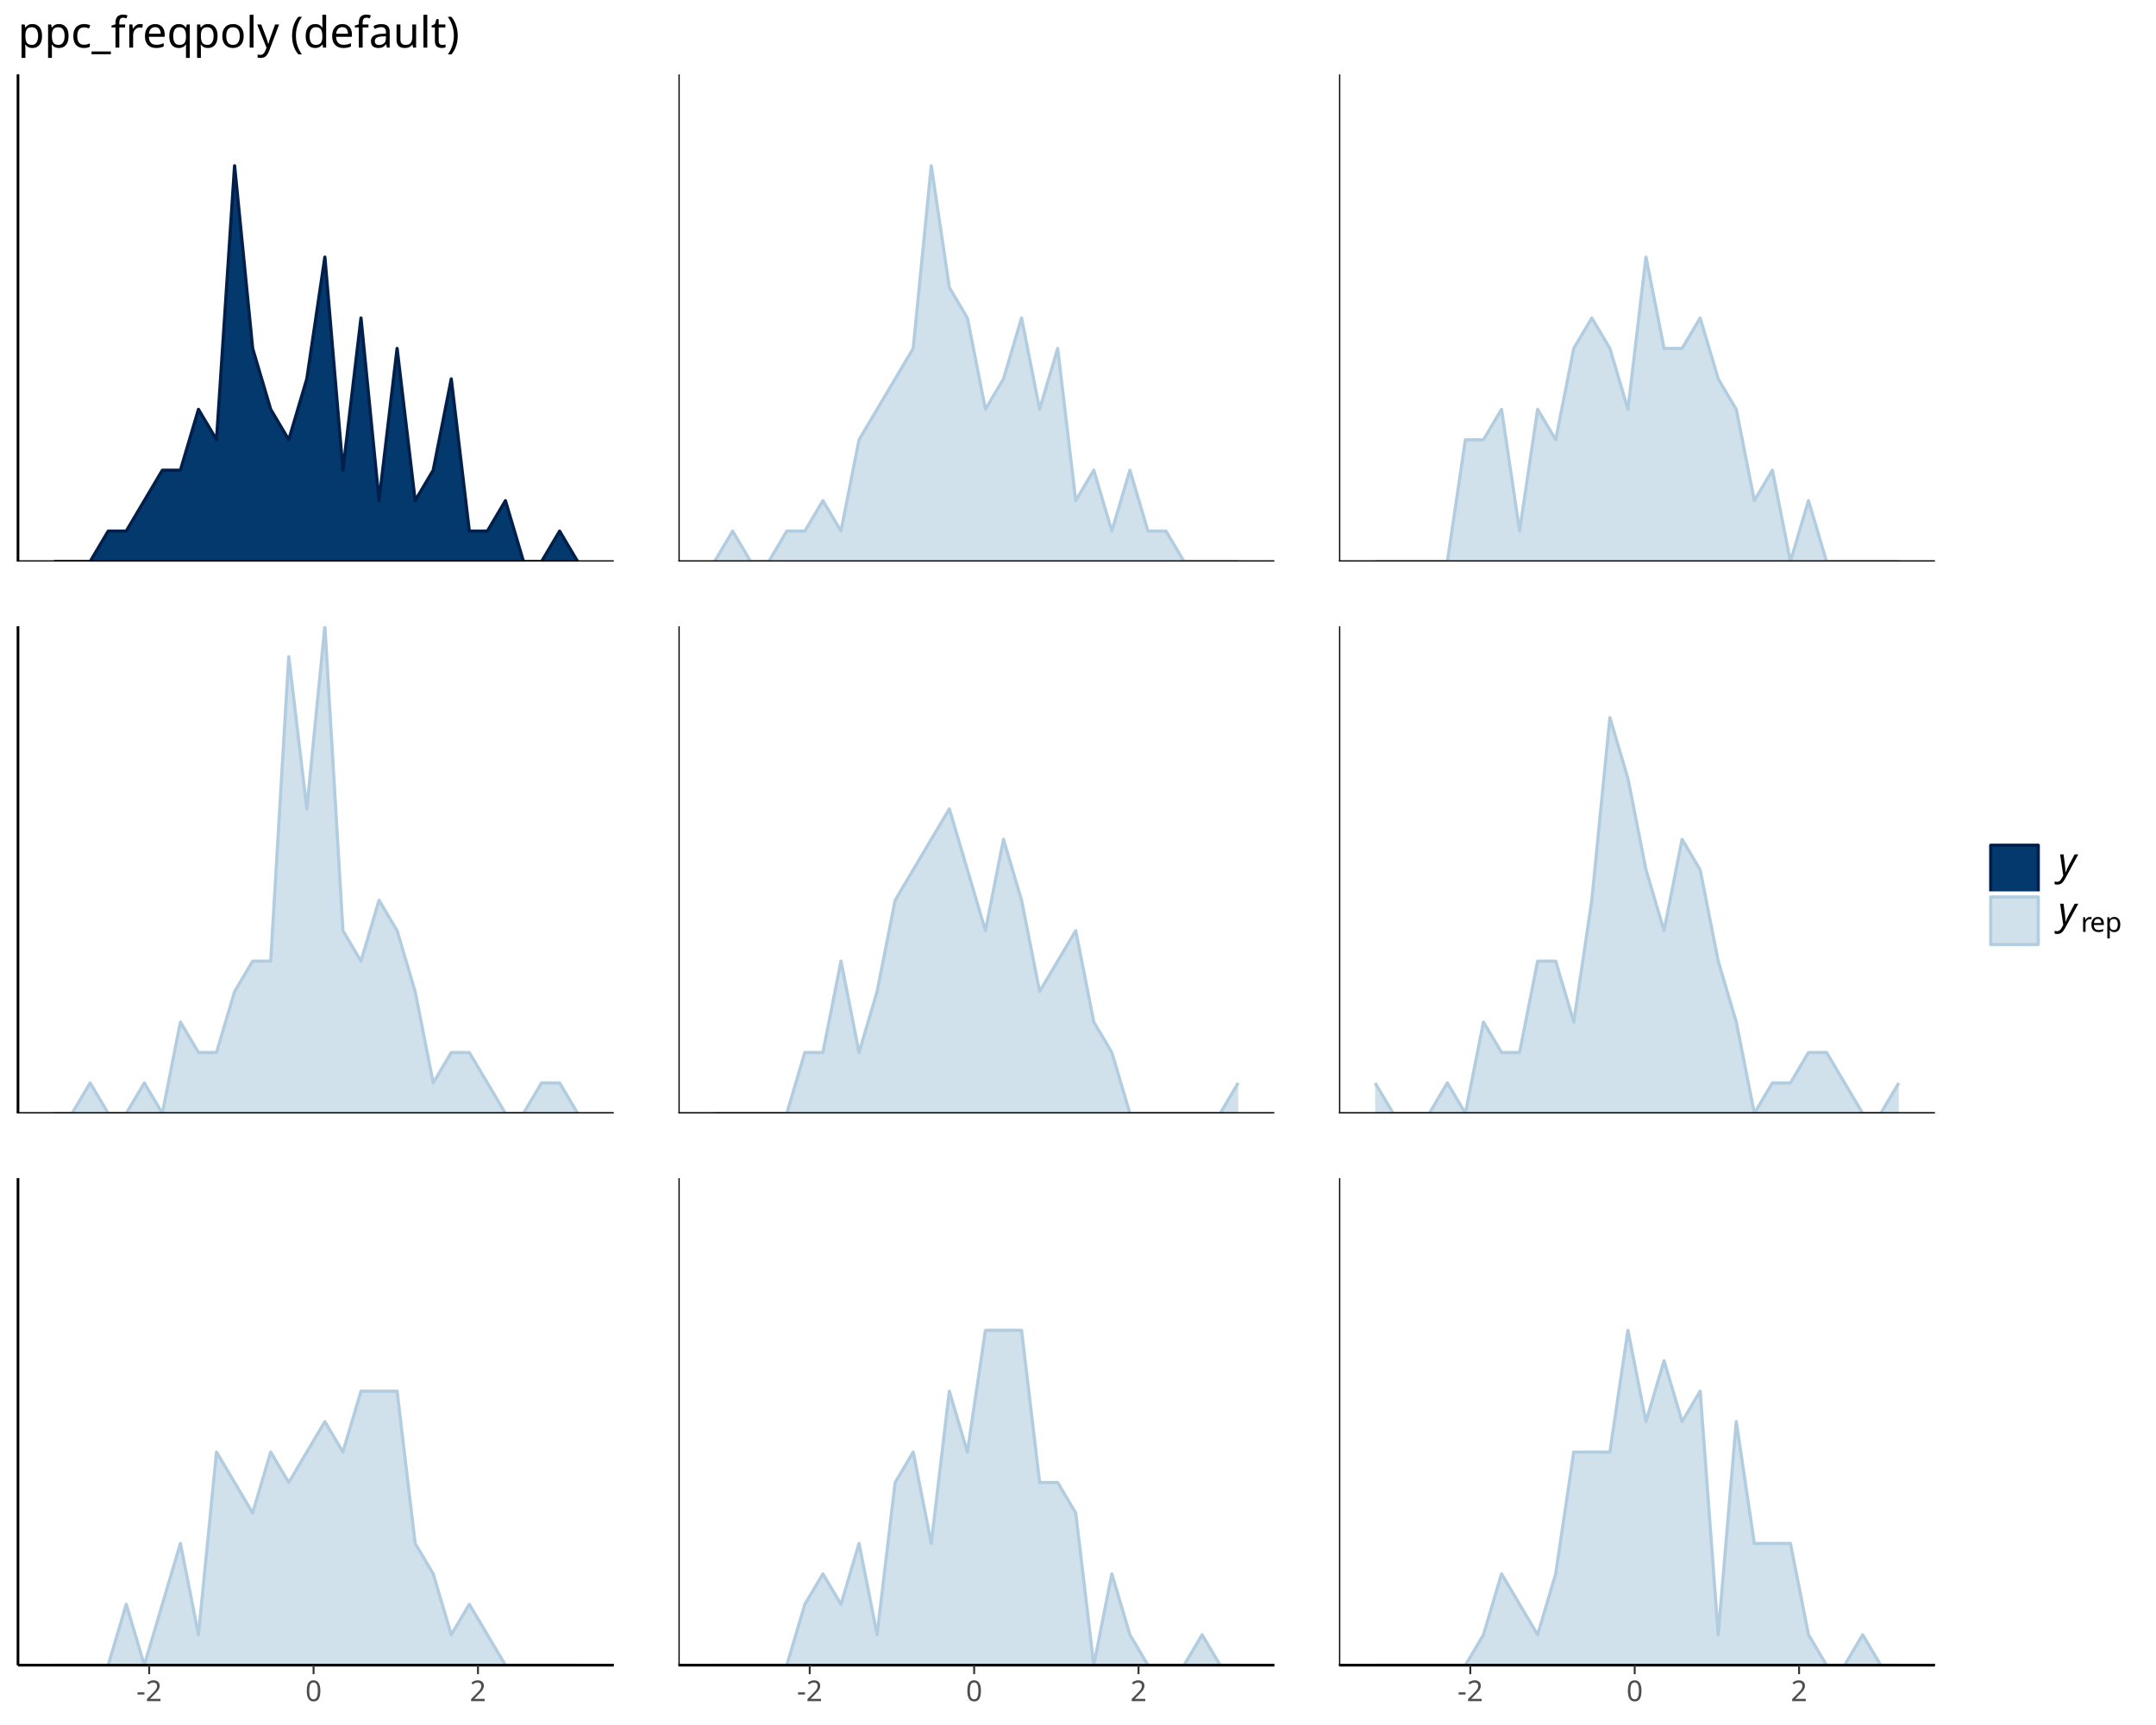
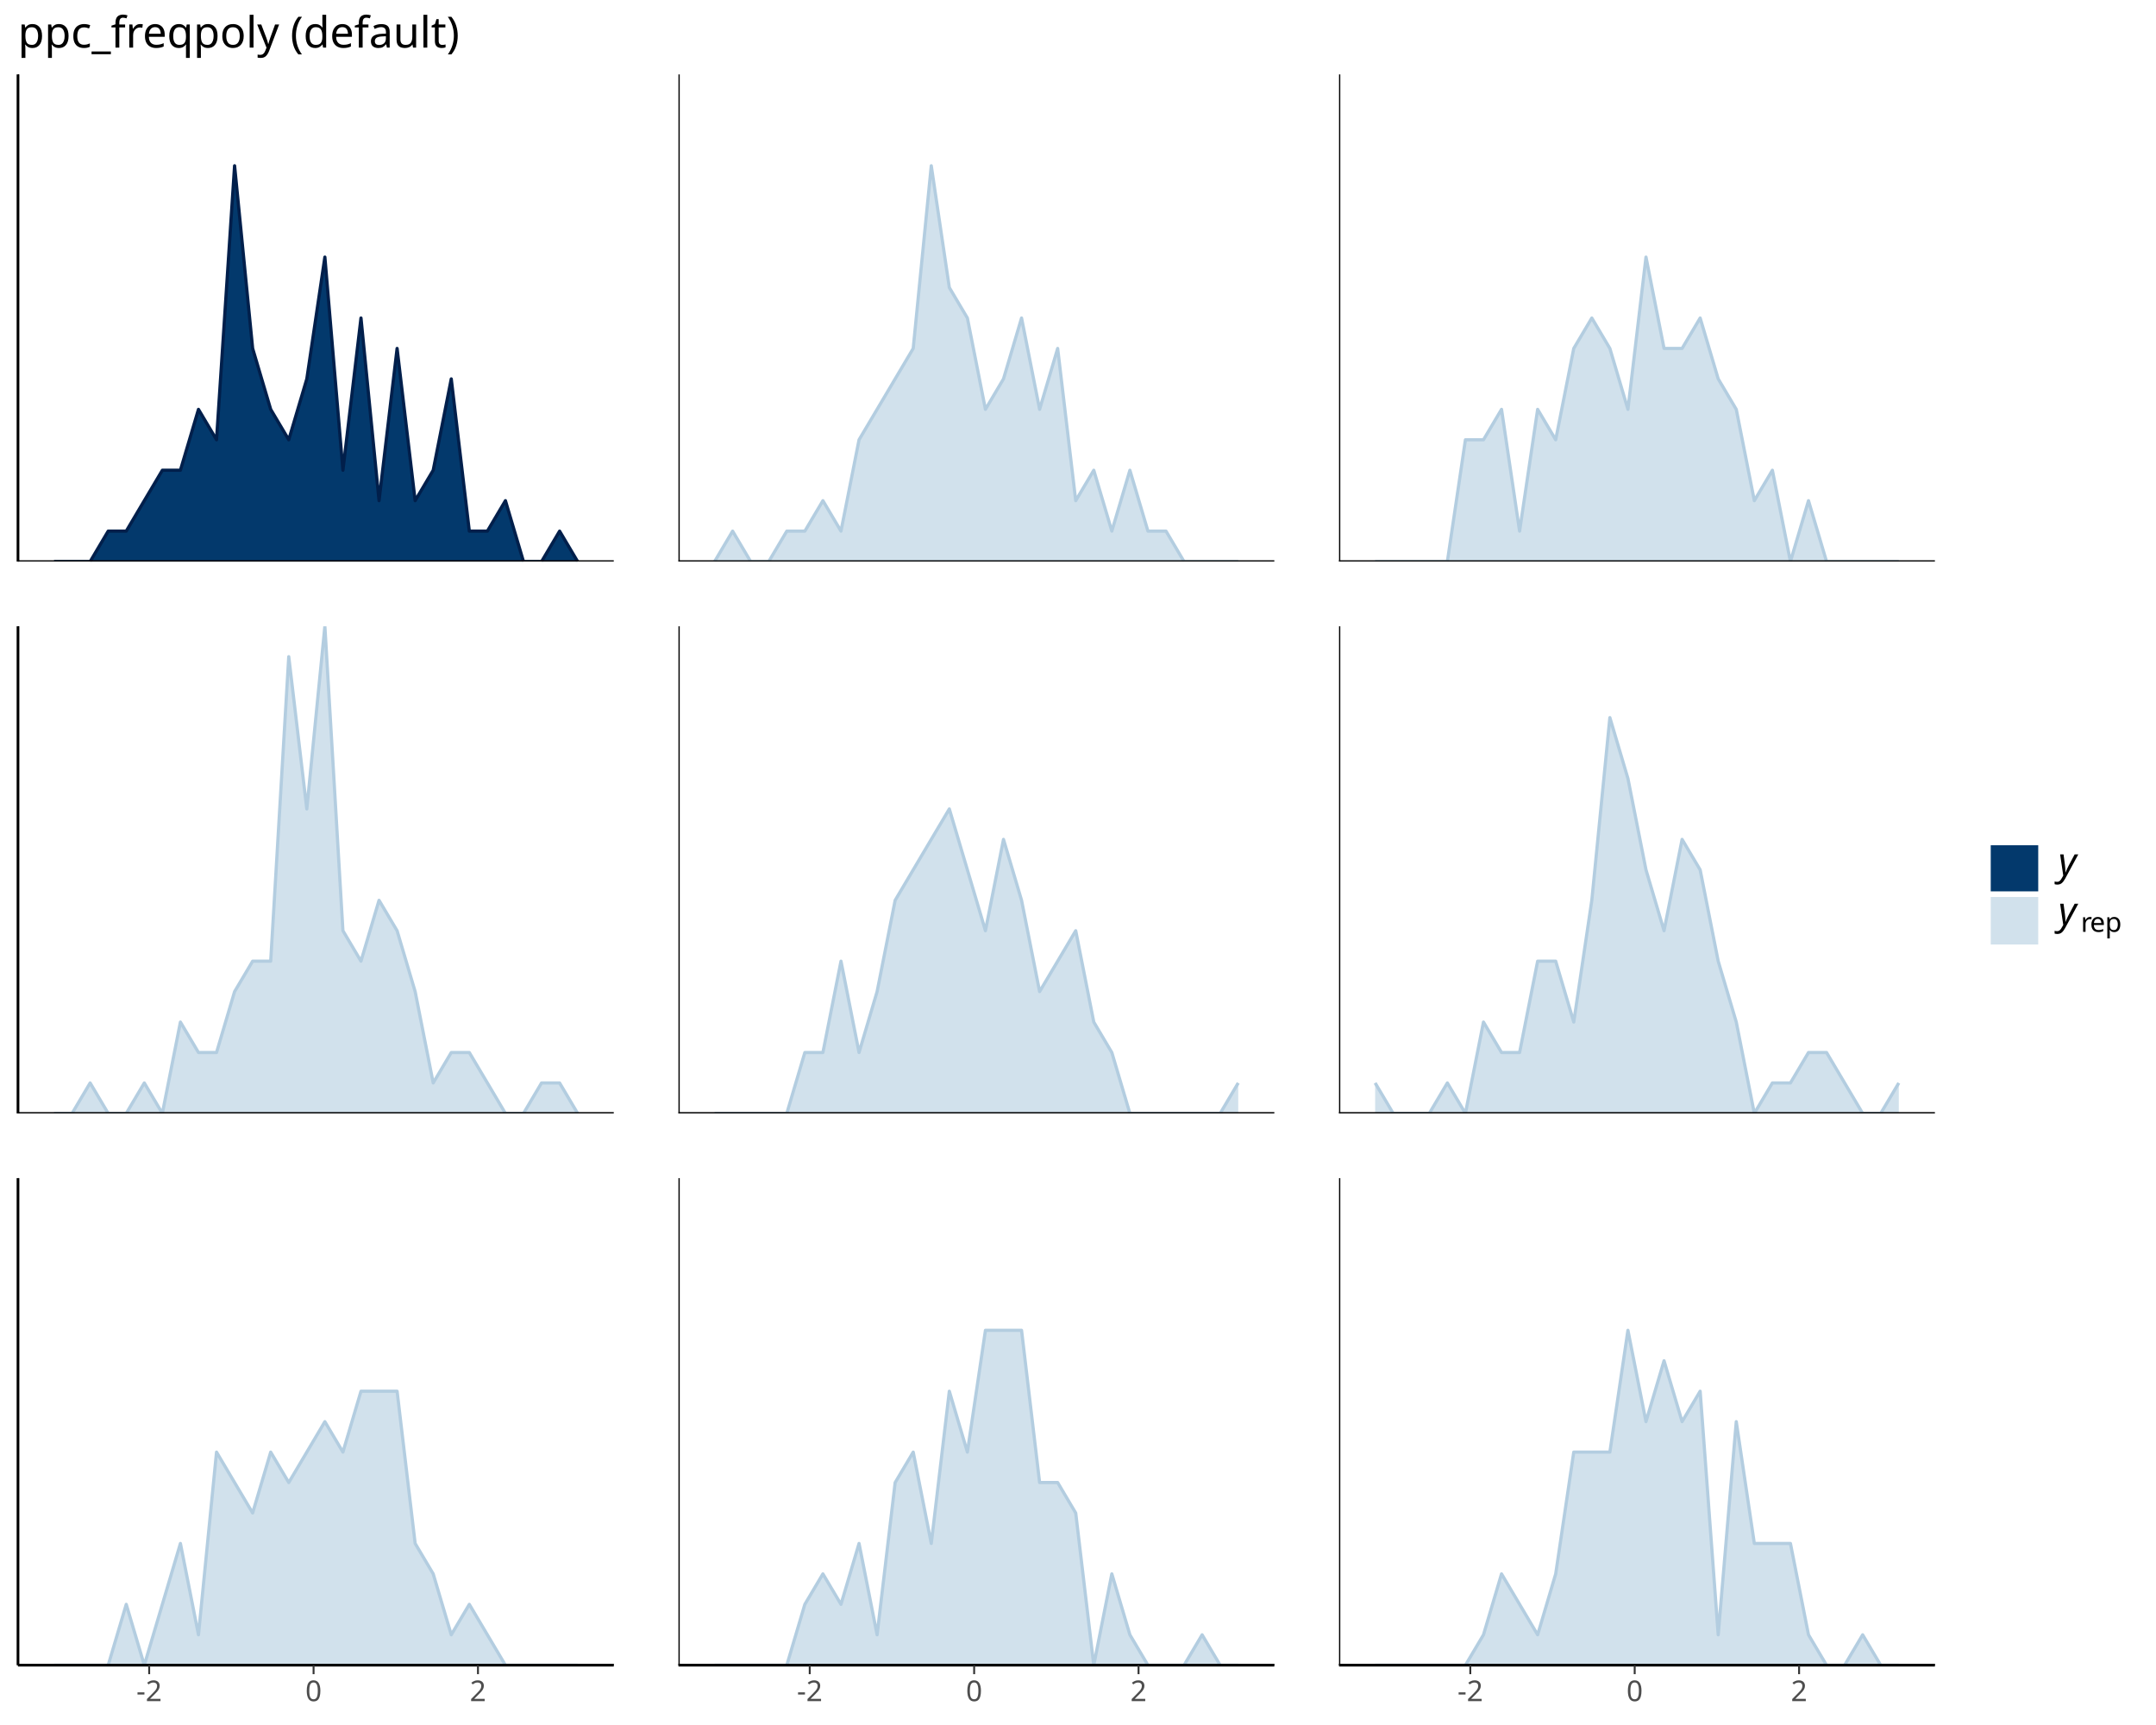
<svg xmlns="http://www.w3.org/2000/svg" class="svglite" data-engine-version="2.0" width="720.00pt" height="576.00pt" viewBox="0 0 720.00 576.00">
  <defs>
    <style type="text/css">
    .svglite line, .svglite polyline, .svglite polygon, .svglite path, .svglite rect, .svglite circle {
      fill: none;
      stroke: #000000;
      stroke-linecap: round;
      stroke-linejoin: round;
      stroke-miterlimit: 10.00;
    }
  </style>
  </defs>
  <rect width="100%" height="100%" style="stroke: none; fill: #FFFFFF;" />
  <defs>
    <clipPath id="cpMC4wMHw3MjAuMDB8MC4wMHw1NzYuMDA=">
      <rect x="0.00" y="0.00" width="720.00" height="576.00" />
    </clipPath>
  </defs>
  <g clip-path="url(#cpMC4wMHw3MjAuMDB8MC4wMHw1NzYuMDA=)">
</g>
  <defs>
    <clipPath id="cpNS45OHwyMDQuOTd8MjQuODV8MTg3LjUy">
      <rect x="5.98" y="24.85" width="199.00" height="162.66" />
    </clipPath>
  </defs>
  <g clip-path="url(#cpNS45OHwyMDQuOTd8MjQuODV8MTg3LjUy)">
    <polygon points="18.04,187.52 24.07,187.52 30.10,187.52 36.13,177.35 42.16,177.35 48.19,167.18 54.22,157.02 60.25,157.02 66.28,136.69 72.31,146.85 78.34,55.35 84.37,116.35 90.40,136.69 96.43,146.85 102.46,126.52 108.49,85.85 114.52,157.02 120.55,106.19 126.58,167.18 132.61,116.35 138.64,167.18 144.67,157.02 150.70,126.52 156.73,177.35 162.76,177.35 168.79,167.18 174.82,187.52 180.85,187.52 186.88,177.35 192.91,187.52 192.91,187.52 186.88,187.52 180.85,187.52 174.82,187.52 168.79,187.52 162.76,187.52 156.73,187.52 150.70,187.52 144.67,187.52 138.64,187.52 132.61,187.52 126.58,187.52 120.55,187.52 114.52,187.52 108.49,187.52 102.46,187.52 96.43,187.52 90.40,187.52 84.37,187.52 78.34,187.52 72.31,187.52 66.28,187.52 60.25,187.52 54.22,187.52 48.19,187.52 42.16,187.52 36.13,187.52 30.10,187.52 24.07,187.52 18.04,187.52 " style="stroke-width: 0.00; stroke: none; stroke-linecap: butt; fill: #03396C;" />
    <polyline points="18.04,187.52 24.07,187.52 30.10,187.52 36.13,177.35 42.16,177.35 48.19,167.18 54.22,157.02 60.25,157.02 66.28,136.69 72.31,146.85 78.34,55.35 84.37,116.35 90.40,136.69 96.43,146.85 102.46,126.52 108.49,85.85 114.52,157.02 120.55,106.19 126.58,167.18 132.61,116.35 138.64,167.18 144.67,157.02 150.70,126.52 156.73,177.35 162.76,177.35 168.79,167.18 174.82,187.52 180.85,187.52 186.88,177.35 192.91,187.52 " style="stroke-width: 1.07; stroke: #011F4B; stroke-linecap: butt;" />
    <line x1="5.98" y1="187.52" x2="204.97" y2="187.52" style="stroke-width: 0.85; stroke-linecap: butt;" />
    <line x1="5.98" y1="187.52" x2="5.98" y2="24.85" style="stroke-width: 0.85; stroke-linecap: butt;" />
  </g>
  <g clip-path="url(#cpMC4wMHw3MjAuMDB8MC4wMHw1NzYuMDA=)">
</g>
  <defs>
    <clipPath id="cpNS45OHwyMDQuOTd8MjA5LjEyfDM3MS43OA==">
      <rect x="5.98" y="209.12" width="199.00" height="162.66" />
    </clipPath>
  </defs>
  <g clip-path="url(#cpNS45OHwyMDQuOTd8MjA5LjEyfDM3MS43OA==)">
    <polygon points="18.04,371.78 24.07,371.78 30.10,361.61 36.13,371.78 42.16,371.78 48.19,361.61 54.22,371.78 60.25,341.28 66.28,351.45 72.31,351.45 78.34,331.11 84.37,320.95 90.40,320.95 96.43,219.28 102.46,270.12 108.49,209.12 114.52,310.78 120.55,320.95 126.58,300.62 132.61,310.78 138.64,331.11 144.67,361.61 150.70,351.45 156.73,351.45 162.76,361.61 168.79,371.78 174.82,371.78 180.85,361.61 186.88,361.61 192.91,371.78 192.91,371.78 186.88,371.78 180.85,371.78 174.82,371.78 168.79,371.78 162.76,371.78 156.73,371.78 150.70,371.78 144.67,371.78 138.64,371.78 132.61,371.78 126.58,371.78 120.55,371.78 114.52,371.78 108.49,371.78 102.46,371.78 96.43,371.78 90.40,371.78 84.37,371.78 78.34,371.78 72.31,371.78 66.28,371.78 60.25,371.78 54.22,371.78 48.19,371.78 42.16,371.78 36.13,371.78 30.10,371.78 24.07,371.78 18.04,371.78 " style="stroke-width: 0.00; stroke: none; stroke-linecap: butt; fill: #D1E1EC;" />
    <polyline points="18.04,371.78 24.07,371.78 30.10,361.61 36.13,371.78 42.16,371.78 48.19,361.61 54.22,371.78 60.25,341.28 66.28,351.45 72.31,351.45 78.34,331.11 84.37,320.95 90.40,320.95 96.43,219.28 102.46,270.12 108.49,209.12 114.52,310.78 120.55,320.95 126.58,300.62 132.61,310.78 138.64,331.11 144.67,361.61 150.70,351.45 156.73,351.45 162.76,361.61 168.79,371.78 174.82,371.78 180.85,361.61 186.88,361.61 192.91,371.78 " style="stroke-width: 1.07; stroke: #B3CDE0; stroke-linecap: butt;" />
    <line x1="5.98" y1="371.78" x2="204.97" y2="371.78" style="stroke-width: 0.85; stroke-linecap: butt;" />
    <line x1="5.98" y1="371.78" x2="5.98" y2="209.12" style="stroke-width: 0.85; stroke-linecap: butt;" />
  </g>
  <g clip-path="url(#cpMC4wMHw3MjAuMDB8MC4wMHw1NzYuMDA=)">
</g>
  <defs>
    <clipPath id="cpNS45OHwyMDQuOTd8MzkzLjM4fDU1Ni4wNA==">
      <rect x="5.98" y="393.38" width="199.00" height="162.66" />
    </clipPath>
  </defs>
  <g clip-path="url(#cpNS45OHwyMDQuOTd8MzkzLjM4fDU1Ni4wNA==)">
    <polygon points="18.04,556.04 24.07,556.04 30.10,556.04 36.13,556.04 42.16,535.71 48.19,556.04 54.22,535.71 60.25,515.38 66.28,545.88 72.31,484.88 78.34,495.04 84.37,505.21 90.40,484.88 96.43,495.04 102.46,484.88 108.49,474.71 114.52,484.88 120.55,464.55 126.58,464.55 132.61,464.55 138.64,515.38 144.67,525.54 150.70,545.88 156.73,535.71 162.76,545.88 168.79,556.04 174.82,556.04 180.85,556.04 186.88,556.04 192.91,556.04 192.91,556.04 186.88,556.04 180.85,556.04 174.82,556.04 168.79,556.04 162.76,556.04 156.73,556.04 150.70,556.04 144.67,556.04 138.64,556.04 132.61,556.04 126.58,556.04 120.55,556.04 114.52,556.04 108.49,556.04 102.46,556.04 96.43,556.04 90.40,556.04 84.37,556.04 78.34,556.04 72.31,556.04 66.28,556.04 60.25,556.04 54.22,556.04 48.19,556.04 42.16,556.04 36.13,556.04 30.10,556.04 24.07,556.04 18.04,556.04 " style="stroke-width: 0.00; stroke: none; stroke-linecap: butt; fill: #D1E1EC;" />
    <polyline points="18.04,556.04 24.07,556.04 30.10,556.04 36.13,556.04 42.16,535.71 48.19,556.04 54.22,535.71 60.25,515.38 66.28,545.88 72.31,484.88 78.34,495.04 84.37,505.21 90.40,484.88 96.43,495.04 102.46,484.88 108.49,474.71 114.52,484.88 120.55,464.55 126.58,464.55 132.61,464.55 138.64,515.38 144.67,525.54 150.70,545.88 156.73,535.71 162.76,545.88 168.79,556.04 174.82,556.04 180.85,556.04 186.88,556.04 192.91,556.04 " style="stroke-width: 1.07; stroke: #B3CDE0; stroke-linecap: butt;" />
    <line x1="5.98" y1="556.04" x2="204.97" y2="556.04" style="stroke-width: 0.85; stroke-linecap: butt;" />
    <line x1="5.98" y1="556.04" x2="5.98" y2="393.38" style="stroke-width: 0.85; stroke-linecap: butt;" />
  </g>
  <g clip-path="url(#cpMC4wMHw3MjAuMDB8MC4wMHw1NzYuMDA=)">
</g>
  <defs>
    <clipPath id="cpMjI2LjU3fDQyNS41N3wyNC44NXwxODcuNTI=">
      <rect x="226.57" y="24.85" width="199.00" height="162.66" />
    </clipPath>
  </defs>
  <g clip-path="url(#cpMjI2LjU3fDQyNS41N3wyNC44NXwxODcuNTI=)">
    <polygon points="238.63,187.52 244.66,177.35 250.69,187.52 256.72,187.52 262.75,177.35 268.78,177.35 274.81,167.18 280.85,177.35 286.88,146.85 292.91,136.69 298.94,126.52 304.97,116.35 311.00,55.35 317.03,96.02 323.06,106.19 329.09,136.69 335.12,126.52 341.15,106.19 347.18,136.69 353.21,116.35 359.24,167.18 365.27,157.02 371.30,177.35 377.33,157.02 383.36,177.35 389.39,177.35 395.42,187.52 401.45,187.52 407.48,187.52 413.51,187.52 413.51,187.52 407.48,187.52 401.45,187.52 395.42,187.52 389.39,187.52 383.36,187.52 377.33,187.52 371.30,187.52 365.27,187.52 359.24,187.52 353.21,187.52 347.18,187.52 341.15,187.52 335.12,187.52 329.09,187.52 323.06,187.52 317.03,187.52 311.00,187.52 304.97,187.52 298.94,187.52 292.91,187.52 286.88,187.52 280.85,187.52 274.81,187.52 268.78,187.52 262.75,187.52 256.72,187.52 250.69,187.52 244.66,187.52 238.63,187.52 " style="stroke-width: 0.00; stroke: none; stroke-linecap: butt; fill: #D1E1EC;" />
    <polyline points="238.63,187.52 244.66,177.35 250.69,187.52 256.72,187.52 262.75,177.35 268.78,177.35 274.81,167.18 280.85,177.35 286.88,146.85 292.91,136.69 298.94,126.52 304.97,116.35 311.00,55.35 317.03,96.02 323.06,106.19 329.09,136.69 335.12,126.52 341.15,106.19 347.18,136.69 353.21,116.35 359.24,167.18 365.27,157.02 371.30,177.35 377.33,157.02 383.36,177.35 389.39,177.35 395.42,187.52 401.45,187.52 407.48,187.52 413.51,187.52 " style="stroke-width: 1.07; stroke: #B3CDE0; stroke-linecap: butt;" />
    <line x1="226.57" y1="187.52" x2="425.57" y2="187.52" style="stroke-width: 0.85; stroke-linecap: butt;" />
    <line x1="226.57" y1="187.52" x2="226.57" y2="24.85" style="stroke-width: 0.85; stroke-linecap: butt;" />
  </g>
  <g clip-path="url(#cpMC4wMHw3MjAuMDB8MC4wMHw1NzYuMDA=)">
</g>
  <defs>
    <clipPath id="cpMjI2LjU3fDQyNS41N3wyMDkuMTJ8MzcxLjc4">
      <rect x="226.57" y="209.12" width="199.00" height="162.66" />
    </clipPath>
  </defs>
  <g clip-path="url(#cpMjI2LjU3fDQyNS41N3wyMDkuMTJ8MzcxLjc4)">
    <polygon points="238.63,371.78 244.66,371.78 250.69,371.78 256.72,371.78 262.75,371.78 268.78,351.45 274.81,351.45 280.85,320.95 286.88,351.45 292.91,331.11 298.94,300.62 304.97,290.45 311.00,280.28 317.03,270.12 323.06,290.45 329.09,310.78 335.12,280.28 341.15,300.62 347.18,331.11 353.21,320.95 359.24,310.78 365.27,341.28 371.30,351.45 377.33,371.78 383.36,371.78 389.39,371.78 395.42,371.78 401.45,371.78 407.48,371.78 413.51,361.61 413.51,371.78 407.48,371.78 401.45,371.78 395.42,371.78 389.39,371.78 383.36,371.78 377.33,371.78 371.30,371.78 365.27,371.78 359.24,371.78 353.21,371.78 347.18,371.78 341.15,371.78 335.12,371.78 329.09,371.78 323.06,371.78 317.03,371.78 311.00,371.78 304.97,371.78 298.94,371.78 292.91,371.78 286.88,371.78 280.85,371.78 274.81,371.78 268.78,371.78 262.75,371.78 256.72,371.78 250.69,371.78 244.66,371.78 238.63,371.78 " style="stroke-width: 0.00; stroke: none; stroke-linecap: butt; fill: #D1E1EC;" />
    <polyline points="238.63,371.78 244.66,371.78 250.69,371.78 256.72,371.78 262.75,371.78 268.78,351.45 274.81,351.45 280.85,320.95 286.88,351.45 292.91,331.11 298.94,300.62 304.97,290.45 311.00,280.28 317.03,270.12 323.06,290.45 329.09,310.78 335.12,280.28 341.15,300.62 347.18,331.11 353.21,320.95 359.24,310.78 365.27,341.28 371.30,351.45 377.33,371.78 383.36,371.78 389.39,371.78 395.42,371.78 401.45,371.78 407.48,371.78 413.51,361.61 " style="stroke-width: 1.07; stroke: #B3CDE0; stroke-linecap: butt;" />
    <line x1="226.57" y1="371.78" x2="425.57" y2="371.78" style="stroke-width: 0.85; stroke-linecap: butt;" />
    <line x1="226.57" y1="371.78" x2="226.57" y2="209.12" style="stroke-width: 0.85; stroke-linecap: butt;" />
  </g>
  <g clip-path="url(#cpMC4wMHw3MjAuMDB8MC4wMHw1NzYuMDA=)">
</g>
  <defs>
    <clipPath id="cpMjI2LjU3fDQyNS41N3wzOTMuMzh8NTU2LjA0">
      <rect x="226.57" y="393.38" width="199.00" height="162.66" />
    </clipPath>
  </defs>
  <g clip-path="url(#cpMjI2LjU3fDQyNS41N3wzOTMuMzh8NTU2LjA0)">
    <polygon points="238.63,556.04 244.66,556.04 250.69,556.04 256.72,556.04 262.75,556.04 268.78,535.71 274.81,525.54 280.85,535.71 286.88,515.38 292.91,545.88 298.94,495.04 304.97,484.88 311.00,515.38 317.03,464.55 323.06,484.88 329.09,444.21 335.12,444.21 341.15,444.21 347.18,495.04 353.21,495.04 359.24,505.21 365.27,556.04 371.30,525.54 377.33,545.88 383.36,556.04 389.39,556.04 395.42,556.04 401.45,545.88 407.48,556.04 413.51,556.04 413.51,556.04 407.48,556.04 401.45,556.04 395.42,556.04 389.39,556.04 383.36,556.04 377.33,556.04 371.30,556.04 365.27,556.04 359.24,556.04 353.21,556.04 347.18,556.04 341.15,556.04 335.12,556.04 329.09,556.04 323.06,556.04 317.03,556.04 311.00,556.04 304.97,556.04 298.94,556.04 292.91,556.04 286.88,556.04 280.85,556.04 274.81,556.04 268.78,556.04 262.75,556.04 256.72,556.04 250.69,556.04 244.66,556.04 238.63,556.04 " style="stroke-width: 0.00; stroke: none; stroke-linecap: butt; fill: #D1E1EC;" />
    <polyline points="238.63,556.04 244.66,556.04 250.69,556.04 256.72,556.04 262.75,556.04 268.78,535.71 274.81,525.54 280.85,535.71 286.88,515.38 292.91,545.88 298.94,495.04 304.97,484.88 311.00,515.38 317.03,464.55 323.06,484.88 329.09,444.21 335.12,444.21 341.15,444.21 347.18,495.04 353.21,495.04 359.24,505.21 365.27,556.04 371.30,525.54 377.33,545.88 383.36,556.04 389.39,556.04 395.42,556.04 401.45,545.88 407.48,556.04 413.51,556.04 " style="stroke-width: 1.07; stroke: #B3CDE0; stroke-linecap: butt;" />
    <line x1="226.57" y1="556.04" x2="425.57" y2="556.04" style="stroke-width: 0.85; stroke-linecap: butt;" />
    <line x1="226.57" y1="556.04" x2="226.57" y2="393.38" style="stroke-width: 0.85; stroke-linecap: butt;" />
  </g>
  <g clip-path="url(#cpMC4wMHw3MjAuMDB8MC4wMHw1NzYuMDA=)">
</g>
  <defs>
    <clipPath id="cpNDQ3LjE3fDY0Ni4xN3wyNC44NXwxODcuNTI=">
      <rect x="447.17" y="24.85" width="199.00" height="162.66" />
    </clipPath>
  </defs>
  <g clip-path="url(#cpNDQ3LjE3fDY0Ni4xN3wyNC44NXwxODcuNTI=)">
    <polygon points="459.23,187.52 465.26,187.52 471.29,187.52 477.32,187.52 483.35,187.52 489.38,146.85 495.41,146.85 501.44,136.69 507.47,177.35 513.50,136.69 519.53,146.85 525.56,116.35 531.59,106.19 537.62,116.35 543.65,136.69 549.68,85.85 555.71,116.35 561.74,116.35 567.77,106.19 573.80,126.52 579.83,136.69 585.86,167.18 591.89,157.02 597.92,187.52 603.95,167.18 609.98,187.52 616.01,187.52 622.04,187.52 628.07,187.52 634.11,187.52 634.11,187.52 628.07,187.52 622.04,187.52 616.01,187.52 609.98,187.52 603.95,187.52 597.92,187.52 591.89,187.52 585.86,187.52 579.83,187.52 573.80,187.52 567.77,187.52 561.74,187.52 555.71,187.52 549.68,187.52 543.65,187.52 537.62,187.52 531.59,187.52 525.56,187.52 519.53,187.52 513.50,187.52 507.47,187.52 501.44,187.52 495.41,187.52 489.38,187.52 483.35,187.52 477.32,187.52 471.29,187.52 465.26,187.52 459.23,187.52 " style="stroke-width: 0.00; stroke: none; stroke-linecap: butt; fill: #D1E1EC;" />
    <polyline points="459.23,187.52 465.26,187.52 471.29,187.52 477.32,187.52 483.35,187.52 489.38,146.85 495.41,146.85 501.44,136.69 507.47,177.35 513.50,136.69 519.53,146.85 525.56,116.35 531.59,106.19 537.62,116.35 543.65,136.69 549.68,85.85 555.71,116.35 561.74,116.35 567.77,106.19 573.80,126.52 579.83,136.69 585.86,167.18 591.89,157.02 597.92,187.52 603.95,167.18 609.98,187.52 616.01,187.52 622.04,187.52 628.07,187.52 634.11,187.52 " style="stroke-width: 1.07; stroke: #B3CDE0; stroke-linecap: butt;" />
    <line x1="447.17" y1="187.52" x2="646.17" y2="187.52" style="stroke-width: 0.85; stroke-linecap: butt;" />
    <line x1="447.17" y1="187.52" x2="447.17" y2="24.85" style="stroke-width: 0.85; stroke-linecap: butt;" />
  </g>
  <g clip-path="url(#cpMC4wMHw3MjAuMDB8MC4wMHw1NzYuMDA=)">
</g>
  <defs>
    <clipPath id="cpNDQ3LjE3fDY0Ni4xN3wyMDkuMTJ8MzcxLjc4">
      <rect x="447.17" y="209.12" width="199.00" height="162.66" />
    </clipPath>
  </defs>
  <g clip-path="url(#cpNDQ3LjE3fDY0Ni4xN3wyMDkuMTJ8MzcxLjc4)">
    <polygon points="459.23,361.61 465.26,371.78 471.29,371.78 477.32,371.78 483.35,361.61 489.38,371.78 495.41,341.28 501.44,351.45 507.47,351.45 513.50,320.95 519.53,320.95 525.56,341.28 531.59,300.62 537.62,239.62 543.65,259.95 549.68,290.45 555.71,310.78 561.74,280.28 567.77,290.45 573.80,320.95 579.83,341.28 585.86,371.78 591.89,361.61 597.92,361.61 603.95,351.45 609.98,351.45 616.01,361.61 622.04,371.78 628.07,371.78 634.11,361.61 634.11,371.78 628.07,371.78 622.04,371.78 616.01,371.78 609.98,371.78 603.95,371.78 597.92,371.78 591.89,371.78 585.86,371.78 579.83,371.78 573.80,371.78 567.77,371.78 561.74,371.78 555.71,371.78 549.68,371.78 543.65,371.78 537.62,371.78 531.59,371.78 525.56,371.78 519.53,371.78 513.50,371.78 507.47,371.78 501.44,371.78 495.41,371.78 489.38,371.78 483.35,371.78 477.32,371.78 471.29,371.78 465.26,371.78 459.23,371.78 " style="stroke-width: 0.00; stroke: none; stroke-linecap: butt; fill: #D1E1EC;" />
    <polyline points="459.23,361.61 465.26,371.78 471.29,371.78 477.32,371.78 483.35,361.61 489.38,371.78 495.41,341.28 501.44,351.45 507.47,351.45 513.50,320.95 519.53,320.95 525.56,341.28 531.59,300.62 537.62,239.62 543.65,259.95 549.68,290.45 555.71,310.78 561.74,280.28 567.77,290.45 573.80,320.95 579.83,341.28 585.86,371.78 591.89,361.61 597.92,361.61 603.95,351.45 609.98,351.45 616.01,361.61 622.04,371.78 628.07,371.78 634.11,361.61 " style="stroke-width: 1.07; stroke: #B3CDE0; stroke-linecap: butt;" />
    <line x1="447.17" y1="371.78" x2="646.17" y2="371.78" style="stroke-width: 0.85; stroke-linecap: butt;" />
    <line x1="447.17" y1="371.78" x2="447.17" y2="209.12" style="stroke-width: 0.85; stroke-linecap: butt;" />
  </g>
  <g clip-path="url(#cpMC4wMHw3MjAuMDB8MC4wMHw1NzYuMDA=)">
</g>
  <defs>
    <clipPath id="cpNDQ3LjE3fDY0Ni4xN3wzOTMuMzh8NTU2LjA0">
      <rect x="447.17" y="393.38" width="199.00" height="162.66" />
    </clipPath>
  </defs>
  <g clip-path="url(#cpNDQ3LjE3fDY0Ni4xN3wzOTMuMzh8NTU2LjA0)">
    <polygon points="459.23,556.04 465.26,556.04 471.29,556.04 477.32,556.04 483.35,556.04 489.38,556.04 495.41,545.88 501.44,525.54 507.47,535.71 513.50,545.88 519.53,525.54 525.56,484.88 531.59,484.88 537.62,484.88 543.65,444.21 549.68,474.71 555.71,454.38 561.74,474.71 567.77,464.55 573.80,545.88 579.83,474.71 585.86,515.38 591.89,515.38 597.92,515.38 603.95,545.88 609.98,556.04 616.01,556.04 622.04,545.88 628.07,556.04 634.11,556.04 634.11,556.04 628.07,556.04 622.04,556.04 616.01,556.04 609.98,556.04 603.95,556.04 597.92,556.04 591.89,556.04 585.86,556.04 579.83,556.04 573.80,556.04 567.77,556.04 561.74,556.04 555.71,556.04 549.68,556.04 543.65,556.04 537.62,556.04 531.59,556.04 525.56,556.04 519.53,556.04 513.50,556.04 507.47,556.04 501.44,556.04 495.41,556.04 489.38,556.04 483.35,556.04 477.32,556.04 471.29,556.04 465.26,556.04 459.23,556.04 " style="stroke-width: 0.00; stroke: none; stroke-linecap: butt; fill: #D1E1EC;" />
    <polyline points="459.23,556.04 465.26,556.04 471.29,556.04 477.32,556.04 483.35,556.04 489.38,556.04 495.41,545.88 501.44,525.54 507.47,535.71 513.50,545.88 519.53,525.54 525.56,484.88 531.59,484.88 537.62,484.88 543.65,444.21 549.68,474.71 555.71,454.38 561.74,474.71 567.77,464.55 573.80,545.88 579.83,474.71 585.86,515.38 591.89,515.38 597.92,515.38 603.95,545.88 609.98,556.04 616.01,556.04 622.04,545.88 628.07,556.04 634.11,556.04 " style="stroke-width: 1.07; stroke: #B3CDE0; stroke-linecap: butt;" />
    <line x1="447.17" y1="556.04" x2="646.17" y2="556.04" style="stroke-width: 0.85; stroke-linecap: butt;" />
    <line x1="447.17" y1="556.04" x2="447.17" y2="393.38" style="stroke-width: 0.85; stroke-linecap: butt;" />
  </g>
  <g clip-path="url(#cpMC4wMHw3MjAuMDB8MC4wMHw1NzYuMDA=)">
    <polyline points="5.98,556.04 204.97,556.04 " style="stroke-width: 0.85; stroke-linecap: butt;" />
    <polyline points="49.82,559.03 49.82,556.04 " style="stroke-width: 0.64; stroke: #333333; stroke-linecap: butt;" />
    <polyline points="104.72,559.03 104.72,556.04 " style="stroke-width: 0.64; stroke: #333333; stroke-linecap: butt;" />
    <polyline points="159.62,559.03 159.62,556.04 " style="stroke-width: 0.64; stroke: #333333; stroke-linecap: butt;" />
    <text x="49.82" y="568.03" text-anchor="middle" style="font-size: 9.60px; fill: #4D4D4D; font-family: sans;" textLength="8.54px" lengthAdjust="spacingAndGlyphs">-2</text>
    <text x="104.72" y="568.03" text-anchor="middle" style="font-size: 9.60px; fill: #4D4D4D; font-family: sans;" textLength="5.34px" lengthAdjust="spacingAndGlyphs">0</text>
    <text x="159.62" y="568.03" text-anchor="middle" style="font-size: 9.60px; fill: #4D4D4D; font-family: sans;" textLength="5.34px" lengthAdjust="spacingAndGlyphs">2</text>
    <polyline points="226.57,556.04 425.57,556.04 " style="stroke-width: 0.85; stroke-linecap: butt;" />
    <polyline points="270.41,559.03 270.41,556.04 " style="stroke-width: 0.64; stroke: #333333; stroke-linecap: butt;" />
    <polyline points="325.32,559.03 325.32,556.04 " style="stroke-width: 0.64; stroke: #333333; stroke-linecap: butt;" />
    <polyline points="380.22,559.03 380.22,556.04 " style="stroke-width: 0.64; stroke: #333333; stroke-linecap: butt;" />
    <text x="270.41" y="568.03" text-anchor="middle" style="font-size: 9.60px; fill: #4D4D4D; font-family: sans;" textLength="8.54px" lengthAdjust="spacingAndGlyphs">-2</text>
    <text x="325.32" y="568.03" text-anchor="middle" style="font-size: 9.60px; fill: #4D4D4D; font-family: sans;" textLength="5.34px" lengthAdjust="spacingAndGlyphs">0</text>
    <text x="380.22" y="568.03" text-anchor="middle" style="font-size: 9.60px; fill: #4D4D4D; font-family: sans;" textLength="5.34px" lengthAdjust="spacingAndGlyphs">2</text>
    <polyline points="447.17,556.04 646.17,556.04 " style="stroke-width: 0.85; stroke-linecap: butt;" />
    <polyline points="491.01,559.03 491.01,556.04 " style="stroke-width: 0.64; stroke: #333333; stroke-linecap: butt;" />
    <polyline points="545.91,559.03 545.91,556.04 " style="stroke-width: 0.64; stroke: #333333; stroke-linecap: butt;" />
    <polyline points="600.81,559.03 600.81,556.04 " style="stroke-width: 0.64; stroke: #333333; stroke-linecap: butt;" />
    <text x="491.01" y="568.03" text-anchor="middle" style="font-size: 9.60px; fill: #4D4D4D; font-family: sans;" textLength="8.54px" lengthAdjust="spacingAndGlyphs">-2</text>
    <text x="545.91" y="568.03" text-anchor="middle" style="font-size: 9.60px; fill: #4D4D4D; font-family: sans;" textLength="5.34px" lengthAdjust="spacingAndGlyphs">0</text>
    <text x="600.81" y="568.03" text-anchor="middle" style="font-size: 9.60px; fill: #4D4D4D; font-family: sans;" textLength="5.34px" lengthAdjust="spacingAndGlyphs">2</text>
    <polyline points="5.98,187.52 5.98,24.85 " style="stroke-width: 0.85; stroke-linecap: butt;" />
    <polyline points="5.98,371.78 5.98,209.12 " style="stroke-width: 0.85; stroke-linecap: butt;" />
    <polyline points="5.98,556.04 5.98,393.38 " style="stroke-width: 0.85; stroke-linecap: butt;" />
    <rect x="664.10" y="281.53" width="17.28" height="17.28" style="stroke-width: 2.33; stroke: #FFFFFF; fill: #FFFFFF;" />
-     <rect x="664.81" y="282.24" width="15.86" height="15.86" style="stroke-width: 1.07; stroke: #011F4B; stroke-linecap: butt; fill: #03396C;" />
+     <rect x="664.81" y="282.24" width="15.86" height="15.86" style="stroke-width: 1.07; stroke: none; stroke-linecap: butt; fill: #03396C;" />
    <rect x="664.10" y="298.81" width="17.28" height="17.28" style="stroke-width: 2.33; stroke: #FFFFFF; fill: #FFFFFF;" />
-     <rect x="664.81" y="299.52" width="15.86" height="15.86" style="stroke-width: 1.07; stroke: #B3CDE0; stroke-linecap: butt; fill: #D1E1EC;" />
+     <rect x="664.81" y="299.52" width="15.86" height="15.86" style="stroke-width: 1.07; stroke: none; stroke-linecap: butt; fill: #D1E1EC;" />
    <text x="687.36" y="292.26" style="font-size: 13.00px; font-style: italic; font-family: sans;" textLength="6.51px" lengthAdjust="spacingAndGlyphs">y</text>
    <text x="687.36" y="308.74" style="font-size: 13.00px; font-style: italic; font-family: sans;" textLength="6.51px" lengthAdjust="spacingAndGlyphs">y</text>
    <text x="694.89" y="311.15" style="font-size: 9.10px; font-family: sans;" textLength="3.03px" lengthAdjust="spacingAndGlyphs">r</text>
    <text x="697.92" y="311.15" style="font-size: 9.10px; font-family: sans;" textLength="5.06px" lengthAdjust="spacingAndGlyphs">e</text>
    <text x="702.98" y="311.15" style="font-size: 9.10px; font-family: sans;" textLength="5.06px" lengthAdjust="spacingAndGlyphs">p</text>
    <text x="5.98" y="15.89" style="font-size: 14.40px; font-family: sans;" textLength="139.29px" lengthAdjust="spacingAndGlyphs">ppc_freqpoly (default)</text>
  </g>
</svg>
